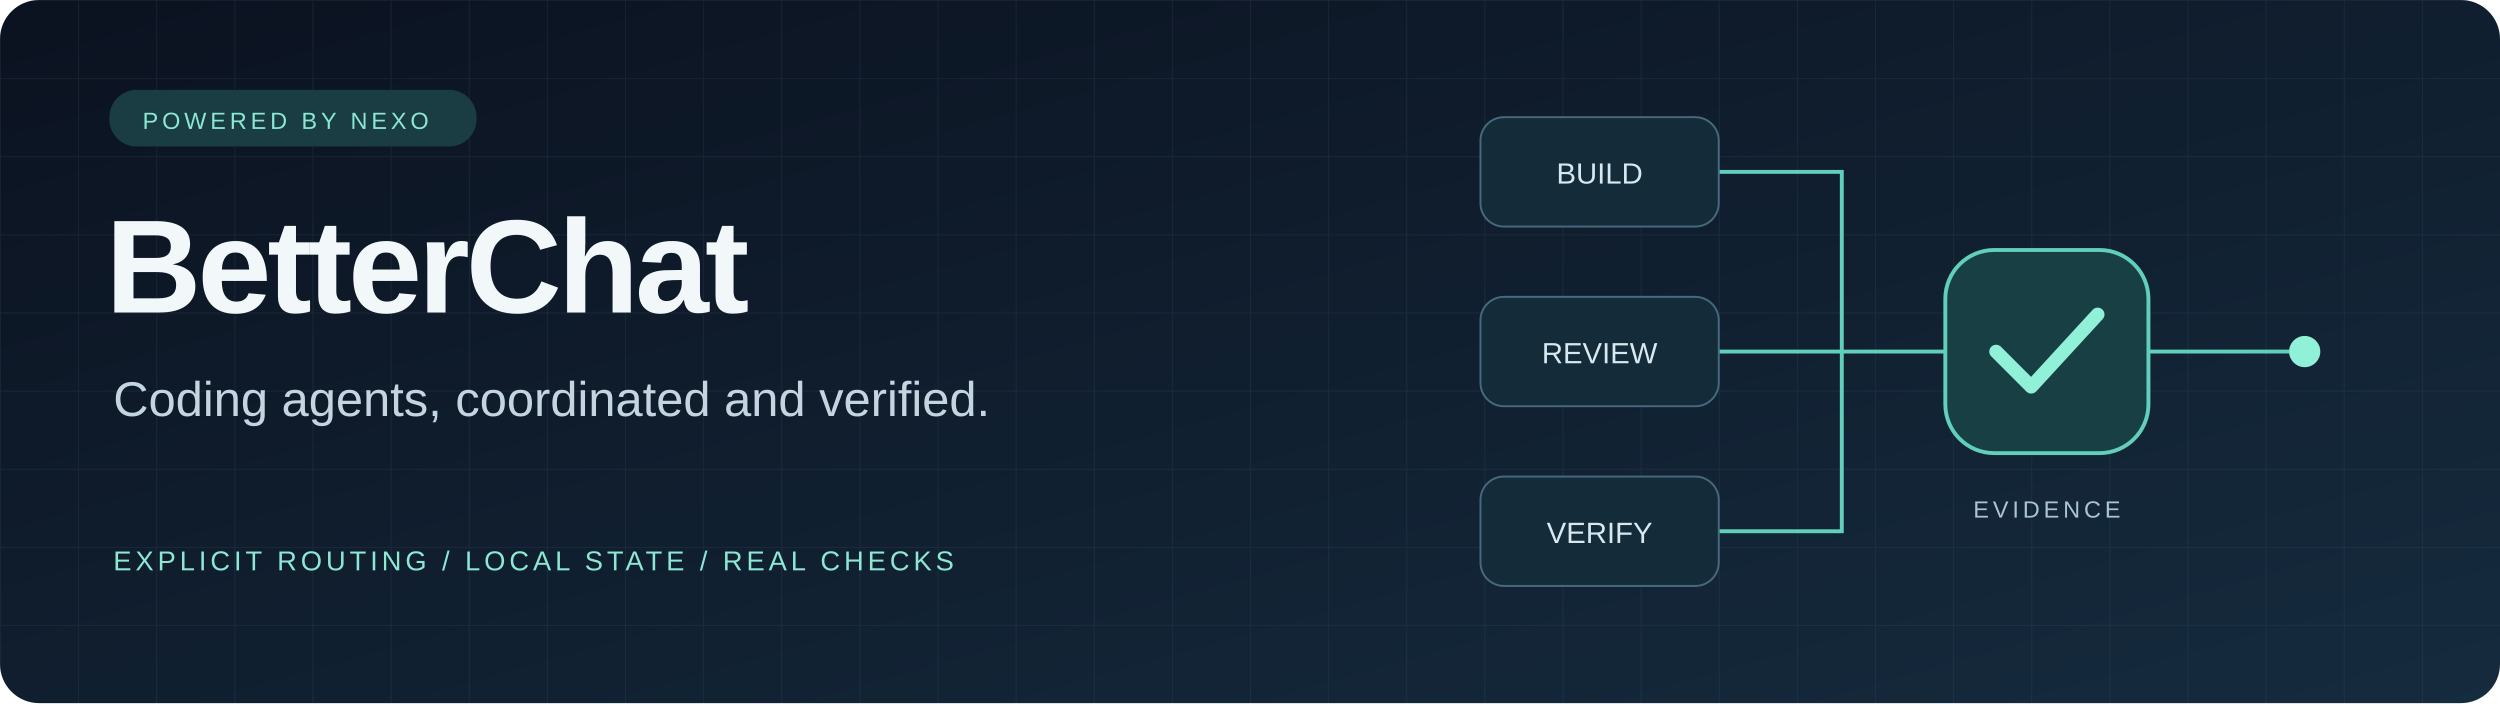
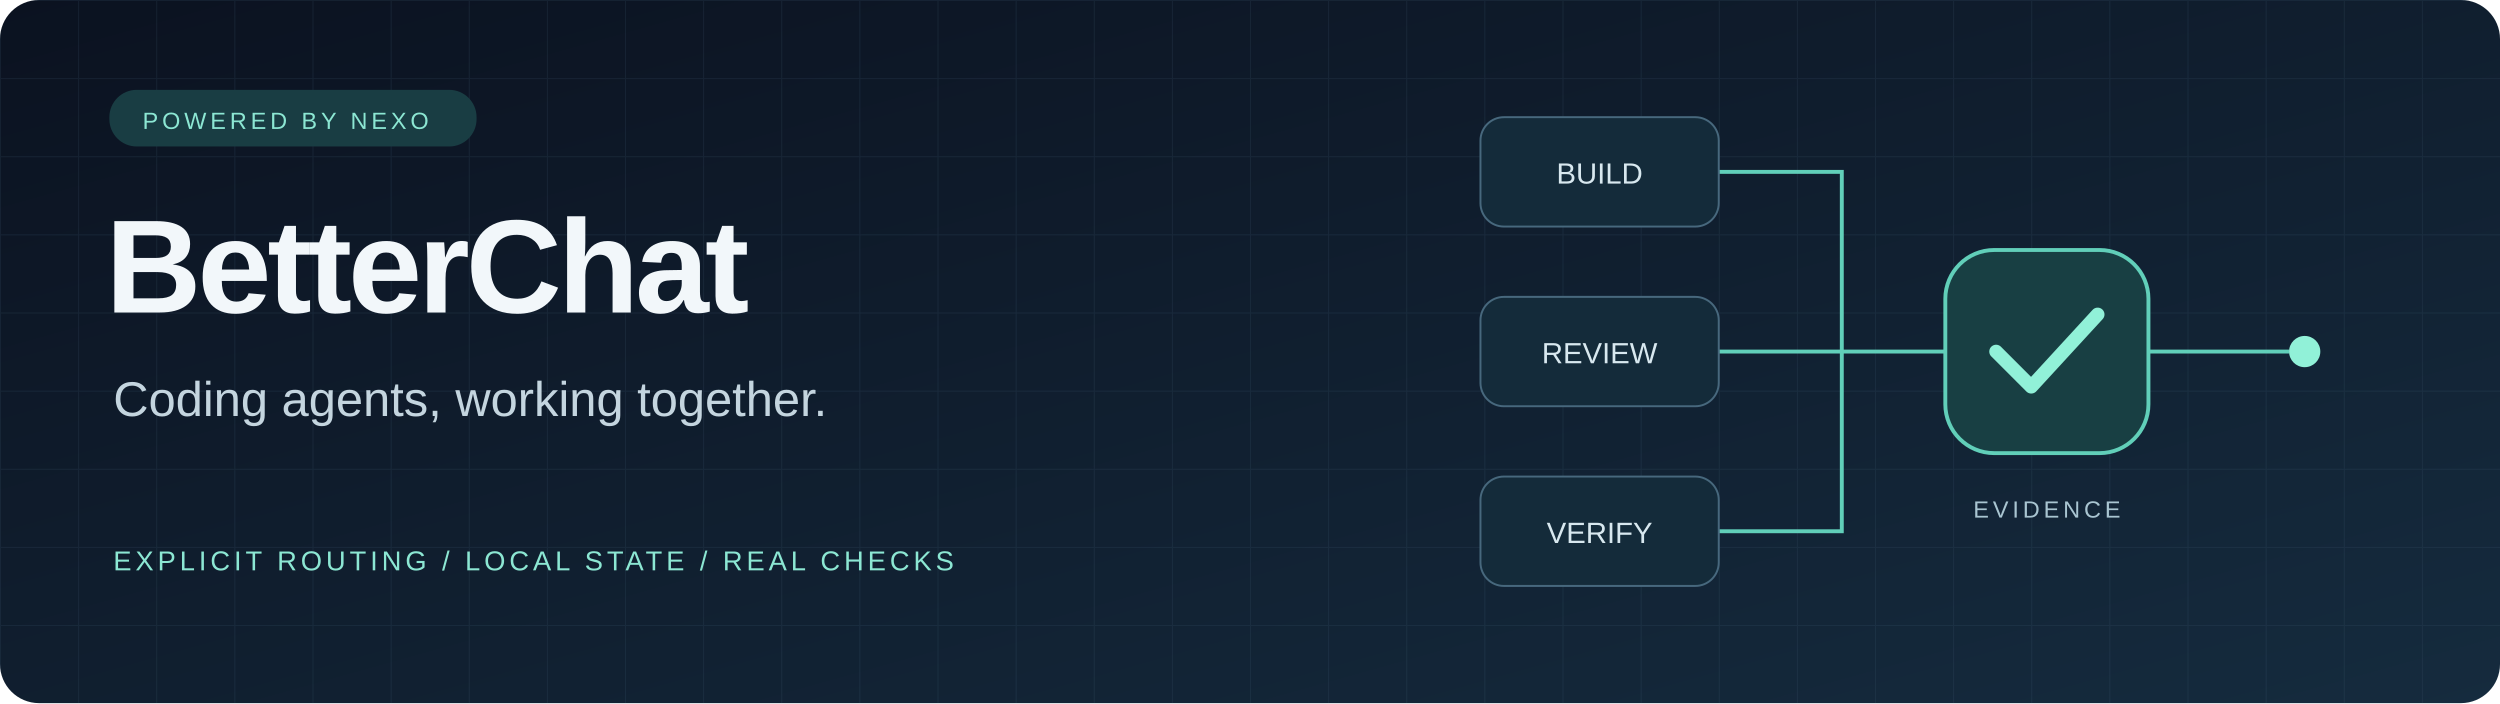
<svg xmlns="http://www.w3.org/2000/svg" width="1280" height="360" viewBox="0 0 1280 360" role="img" aria-labelledby="title desc">
  <defs>
    <linearGradient id="bg" x2="1" y2="1">
      <stop stop-color="#0b1220" />
      <stop offset="1" stop-color="#152b3e" />
    </linearGradient>
    <pattern id="grid" width="40" height="40" patternUnits="userSpaceOnUse">
      <path d="M40 0H0V40" fill="none" stroke="#416077" stroke-opacity=".17" />
    </pattern>
  </defs>
  <rect width="1280" height="360" rx="20" fill="url(#bg)" />
  <rect width="1280" height="360" rx="20" fill="url(#grid)" />
  <g font-family="Segoe UI,Arial,sans-serif">
    <rect x="56" y="46" width="188" height="29" rx="14" fill="#193d43" />
    <text x="73" y="66" font-size="12" letter-spacing="2" fill="#8ce7d3">POWERED BY NEXO</text>
    <text x="54" y="160" font-size="68" font-weight="700" letter-spacing="-2" fill="#f2f7fa">BetterChat</text>
-     <text x="58" y="213" font-size="25" fill="#c4d5df">Coding agents, coordinated and verified.</text>
+     <text x="58" y="213" font-size="25" fill="#c4d5df">Coding agents, working together.</text>
    <text x="58" y="292" font-size="14" letter-spacing="2" fill="#8ce7d3">EXPLICIT ROUTING  /  LOCAL STATE  /  REAL CHECKS</text>
    <g fill="none" stroke="#61cfb9" stroke-width="2">
      <path d="M880 88H943V180H996M880 180H996M880 272H943V180" />
      <path d="M1100 180H1172" />
    </g>
    <g fill="#142b3a" stroke="#47687d">
      <rect x="758" y="60" width="122" height="56" rx="12" />
      <rect x="758" y="152" width="122" height="56" rx="12" />
      <rect x="758" y="244" width="122" height="56" rx="12" />
    </g>
    <g fill="#d8e8ef" font-size="15" text-anchor="middle">
      <text x="819" y="94">BUILD</text>
      <text x="819" y="186">REVIEW</text>
      <text x="819" y="278">VERIFY</text>
    </g>
    <rect x="996" y="128" width="104" height="104" rx="25" fill="#183f43" stroke="#61cfb9" stroke-width="2" />
    <path d="m1022 180 18 18 34-37" fill="none" stroke="#91f1d8" stroke-width="7" stroke-linecap="round" stroke-linejoin="round" />
    <circle cx="1180" cy="180" r="8" fill="#91f1d8" />
    <text x="1048" y="265" text-anchor="middle" font-size="12" letter-spacing="2" fill="#a9c5d1">EVIDENCE</text>
  </g>
</svg>
